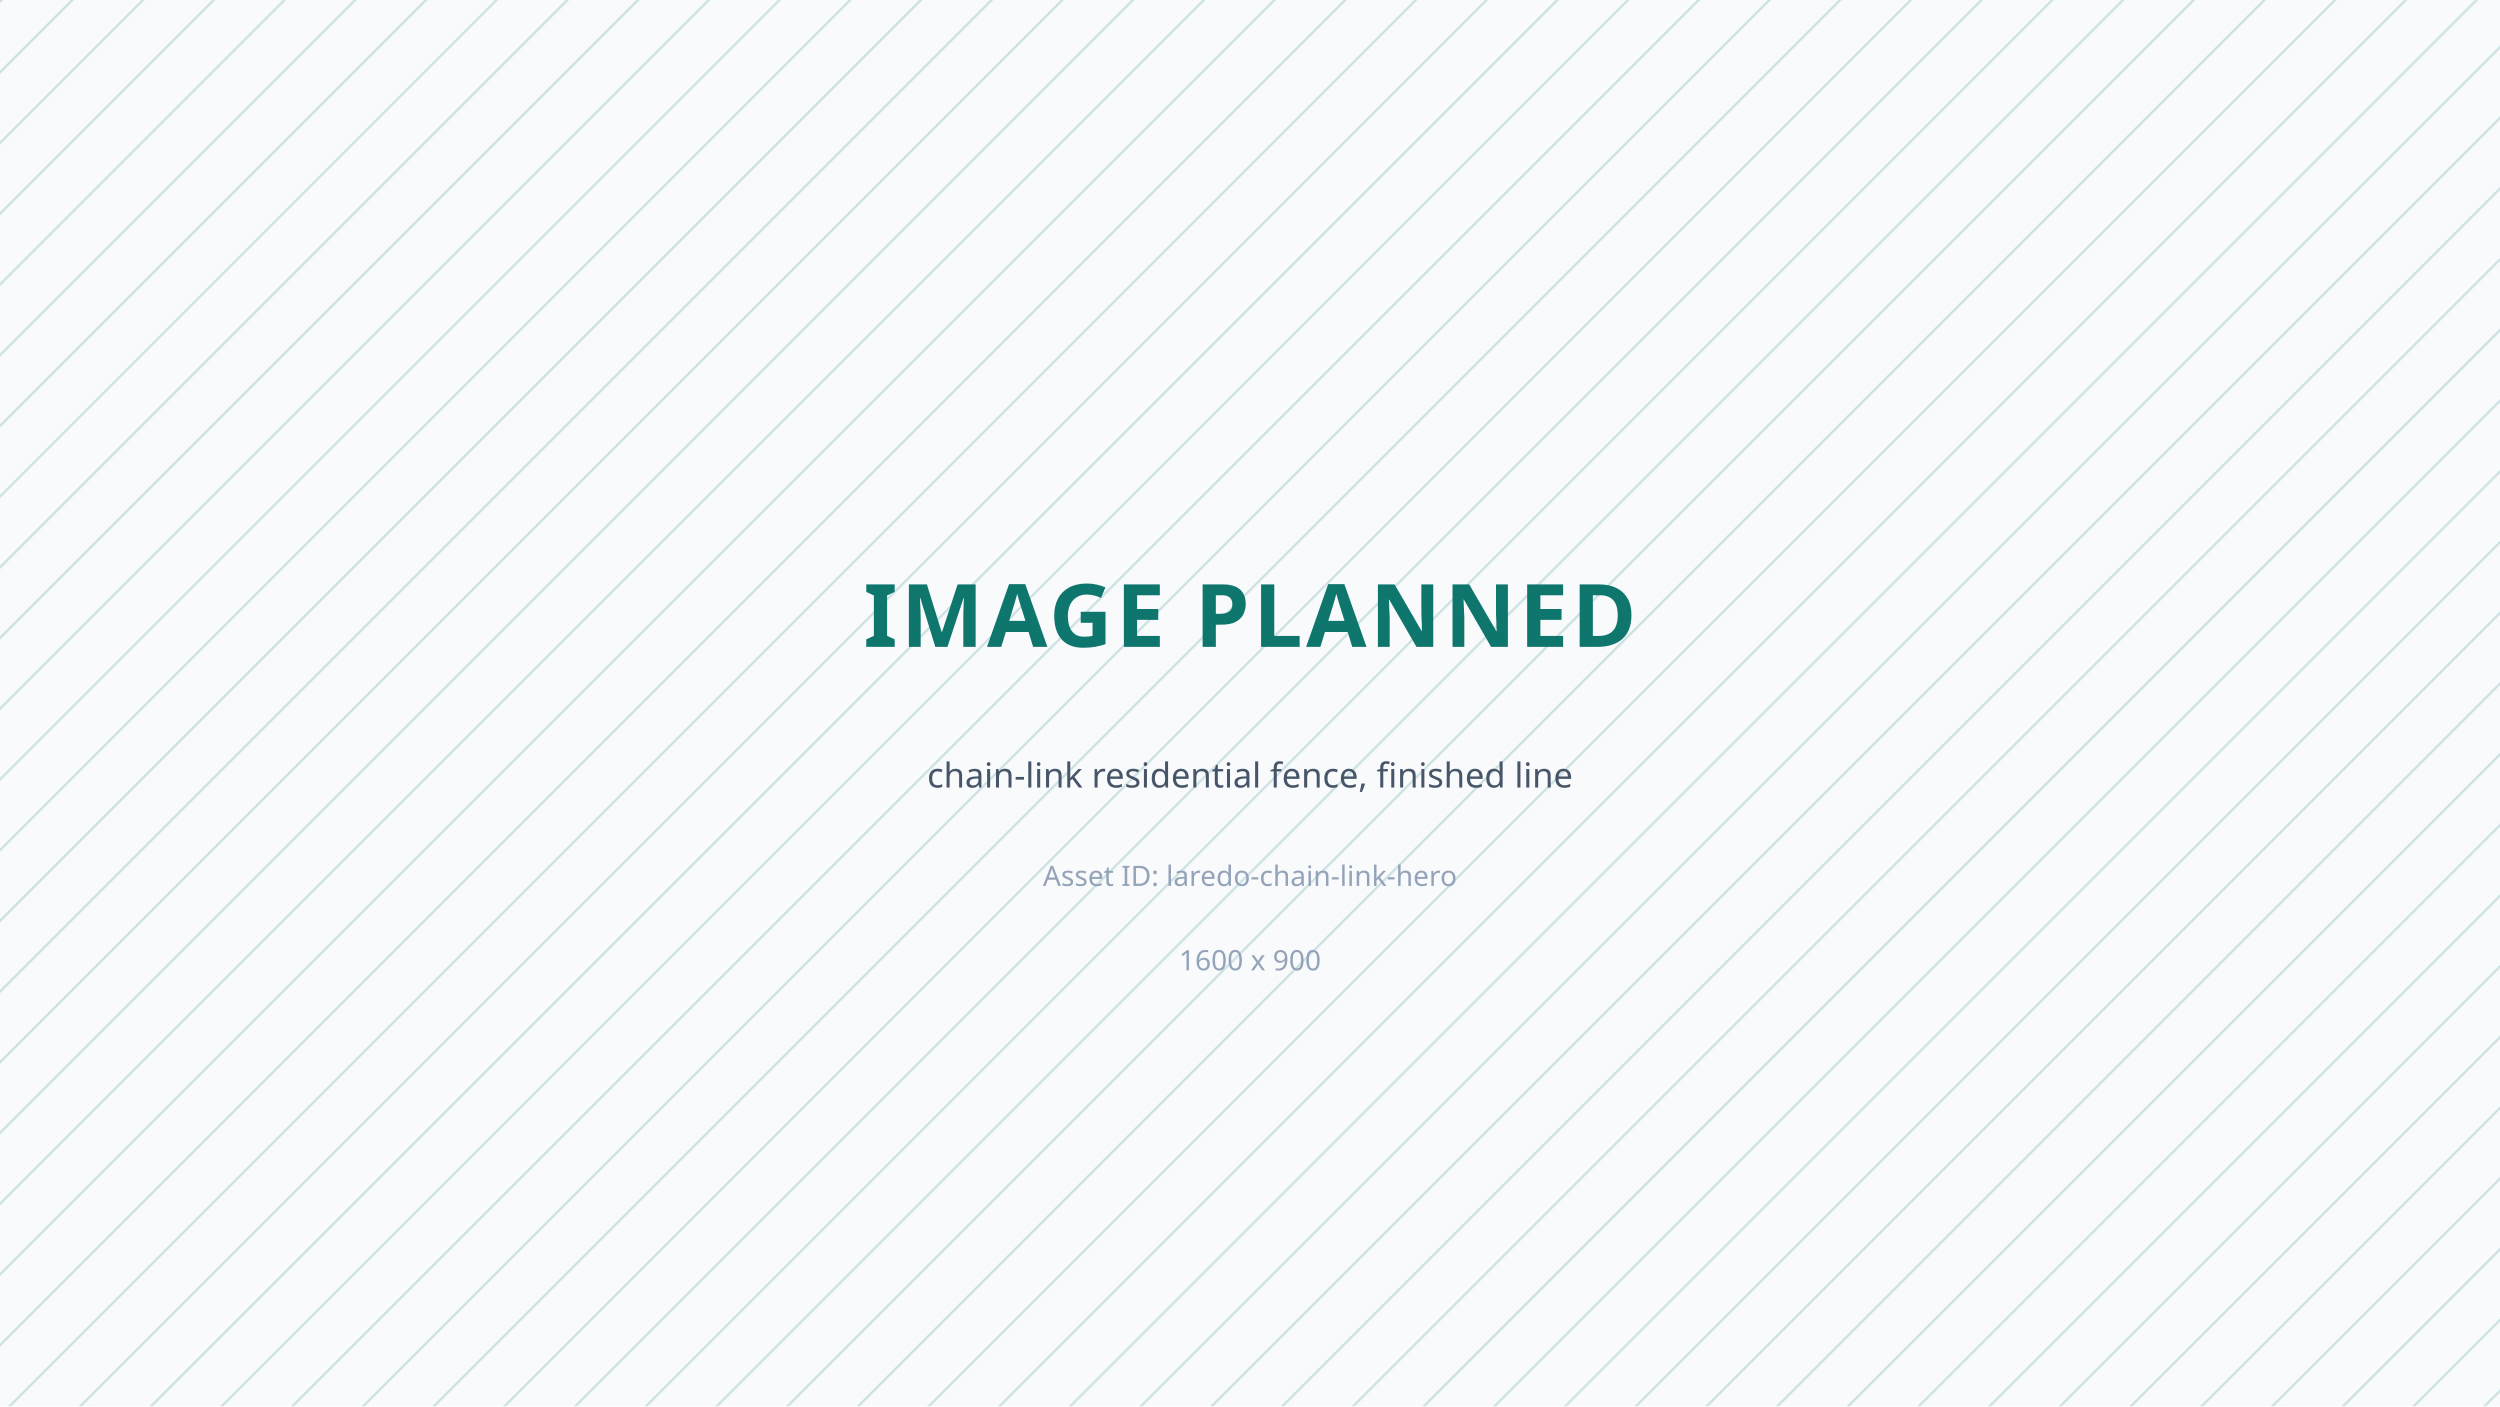
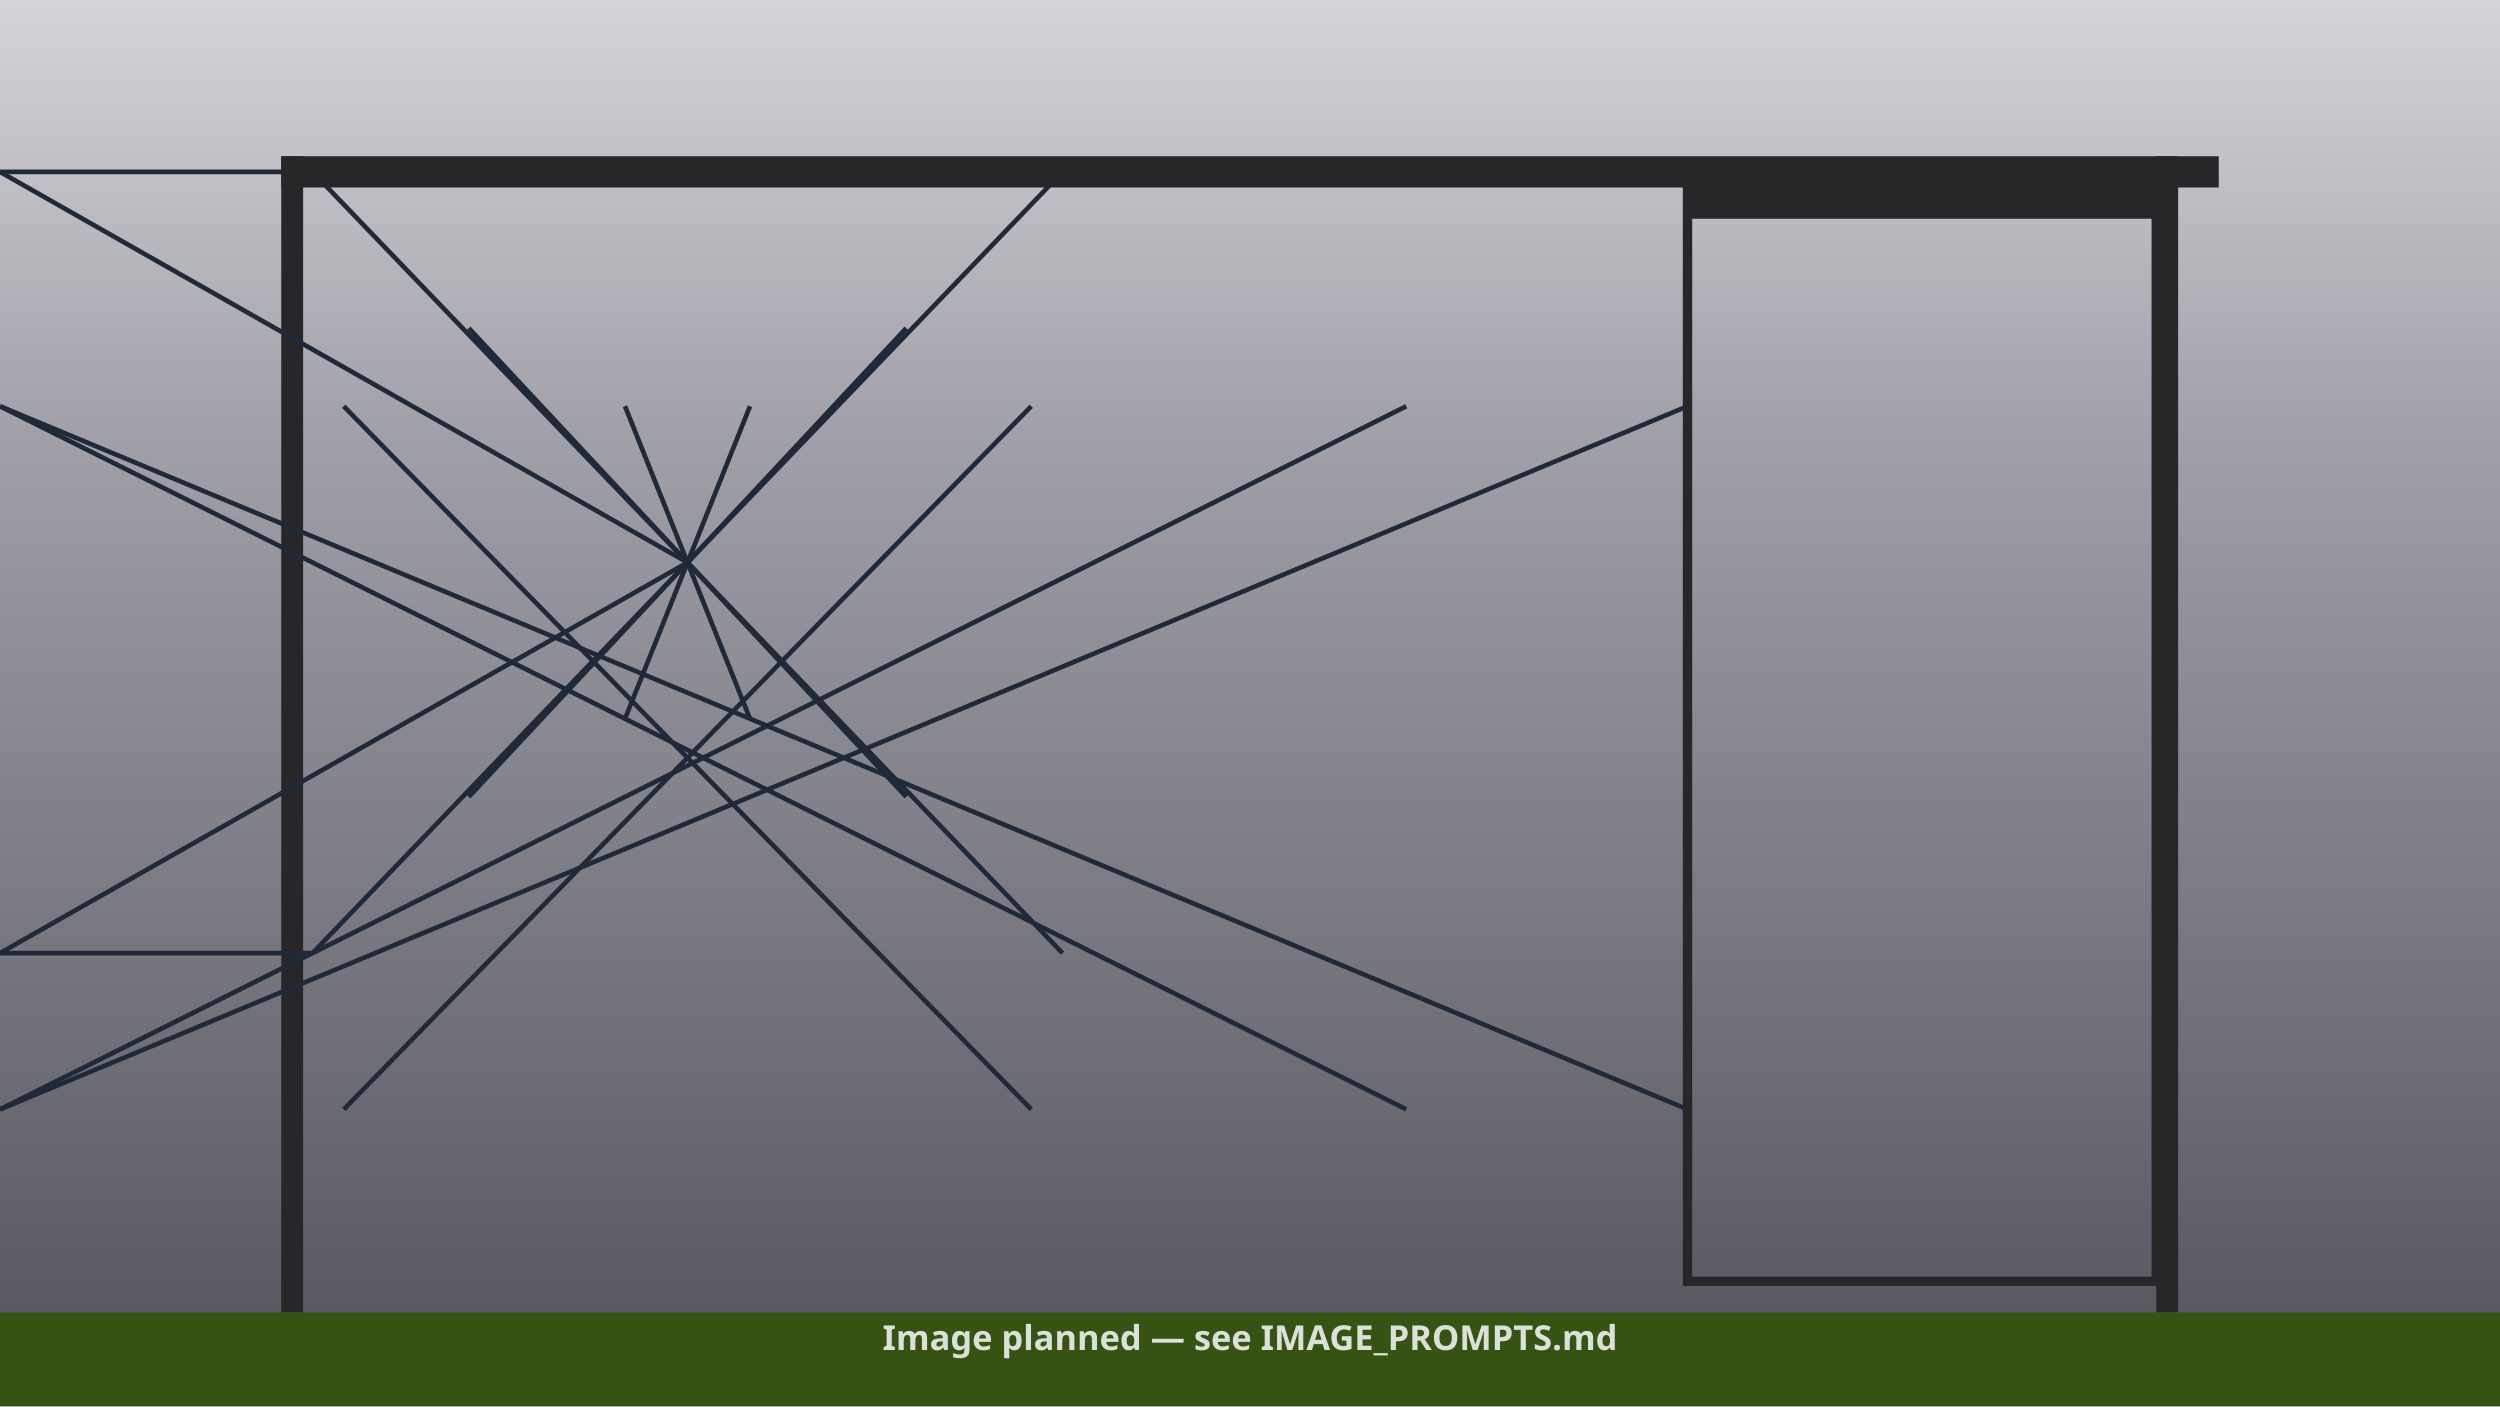
- <svg xmlns="http://www.w3.org/2000/svg" viewBox="0 0 1600 900" width="1600" height="900" role="img" aria-label="Image placeholder: chain-link residential fence, finished line">
+ <svg xmlns="http://www.w3.org/2000/svg" viewBox="0 0 1600 900" width="1600" height="900" role="img" aria-label="Chain-link fence — vinyl-coated black, taut fabric, finished line and walk gate">
  <defs>
-     <pattern id="hatch" patternUnits="userSpaceOnUse" width="32" height="32" patternTransform="rotate(45)">
-       <line x1="0" y1="0" x2="0" y2="32" stroke="#0f766e" stroke-width="3" opacity="0.18" />
-     </pattern>
+     <linearGradient id="ground-c" x1="0" y1="0" x2="0" y2="1">
+       <stop offset="0" stop-color="#d4d4d8" />
+       <stop offset="0.3" stop-color="#a1a1aa" />
+       <stop offset="1" stop-color="#52525b" />
+     </linearGradient>
  </defs>
-   <rect width="100%" height="100%" fill="#f8fafc" />
-   <rect width="100%" height="100%" fill="url(#hatch)" />
-   <g font-family="system-ui, sans-serif" fill="#0f766e">
-     <text x="50%" y="46%" text-anchor="middle" font-size="56" font-weight="900" letter-spacing="0.04em">IMAGE PLANNED</text>
-     <text x="50%" y="56%" text-anchor="middle" font-size="22" fill="#475569">chain-link residential fence, finished line</text>
-     <text x="50%" y="63%" text-anchor="middle" font-size="18" fill="#94a3b8">Asset ID: laredo-chain-link-hero</text>
-     <text x="50%" y="69%" text-anchor="middle" font-size="18" fill="#94a3b8">1600 x 900</text>
+   <rect width="100%" height="100%" fill="url(#ground-c)" />
+   <rect x="180" y="100" width="14" height="740" fill="#27272a" />
+   <rect x="1380" y="100" width="14" height="740" fill="#27272a" />
+   <g stroke="#1f2937" stroke-width="3" fill="none">
+     <line x1="200" y1="110" x2="440" y2="360" />
+     <line x1="440" y1="360" x2="200" y2="610" />
+     <line x1="440" y1="360" x2="680" y2="110" />
+     <line x1="440" y1="360" x2="680" y2="610" />
+     <line x1="440" y1="360" x2="{1380}" y2="110" />
+     <line x1="440" y1="360" x2="{1380}" y2="610" />
+     <line x1="200" y1="110" x2="{1380}" y2="110" />
+     <line x1="200" y1="610" x2="{1380}" y2="610" />
+     <line x1="300" y1="210" x2="580" y2="510" />
+     <line x1="580" y1="210" x2="300" y2="510" />
+     <line x1="400" y1="260" x2="480" y2="460" />
+     <line x1="480" y1="260" x2="400" y2="460" />
+     <line x1="220" y1="260" x2="660" y2="710" />
+     <line x1="660" y1="260" x2="220" y2="710" />
+     <line x1="900" y1="260" x2="{1570}" y2="710" />
+     <line x1="{1570}" y1="260" x2="900" y2="710" />
+     <line x1="1080" y1="260" x2="{1500}" y2="710" />
+     <line x1="{1500}" y1="260" x2="1080" y2="710" />
  </g>
-   <rect x="4" y="4" width="calc(100% - 8px)" height="calc(100% - 8px)" fill="none" stroke="#0f766e" stroke-width="2" stroke-dasharray="6 6" opacity="0.3" />
+   <rect x="180" y="100" width="1240" height="20" fill="#27272a" />
+   <rect x="1080" y="120" width="300" height="700" fill="none" stroke="#27272a" stroke-width="6" />
+   <rect x="1080" y="118" width="300" height="22" fill="#27272a" />
+   <rect x="0" y="840" width="1600" height="60" fill="#365314" />
+   <text x="50%" y="96%" text-anchor="middle" font-family="system-ui, sans-serif" font-size="22" fill="#f8fafc" opacity="0.85" font-weight="700">Image planned — see IMAGE_PROMPTS.md</text>
</svg>
